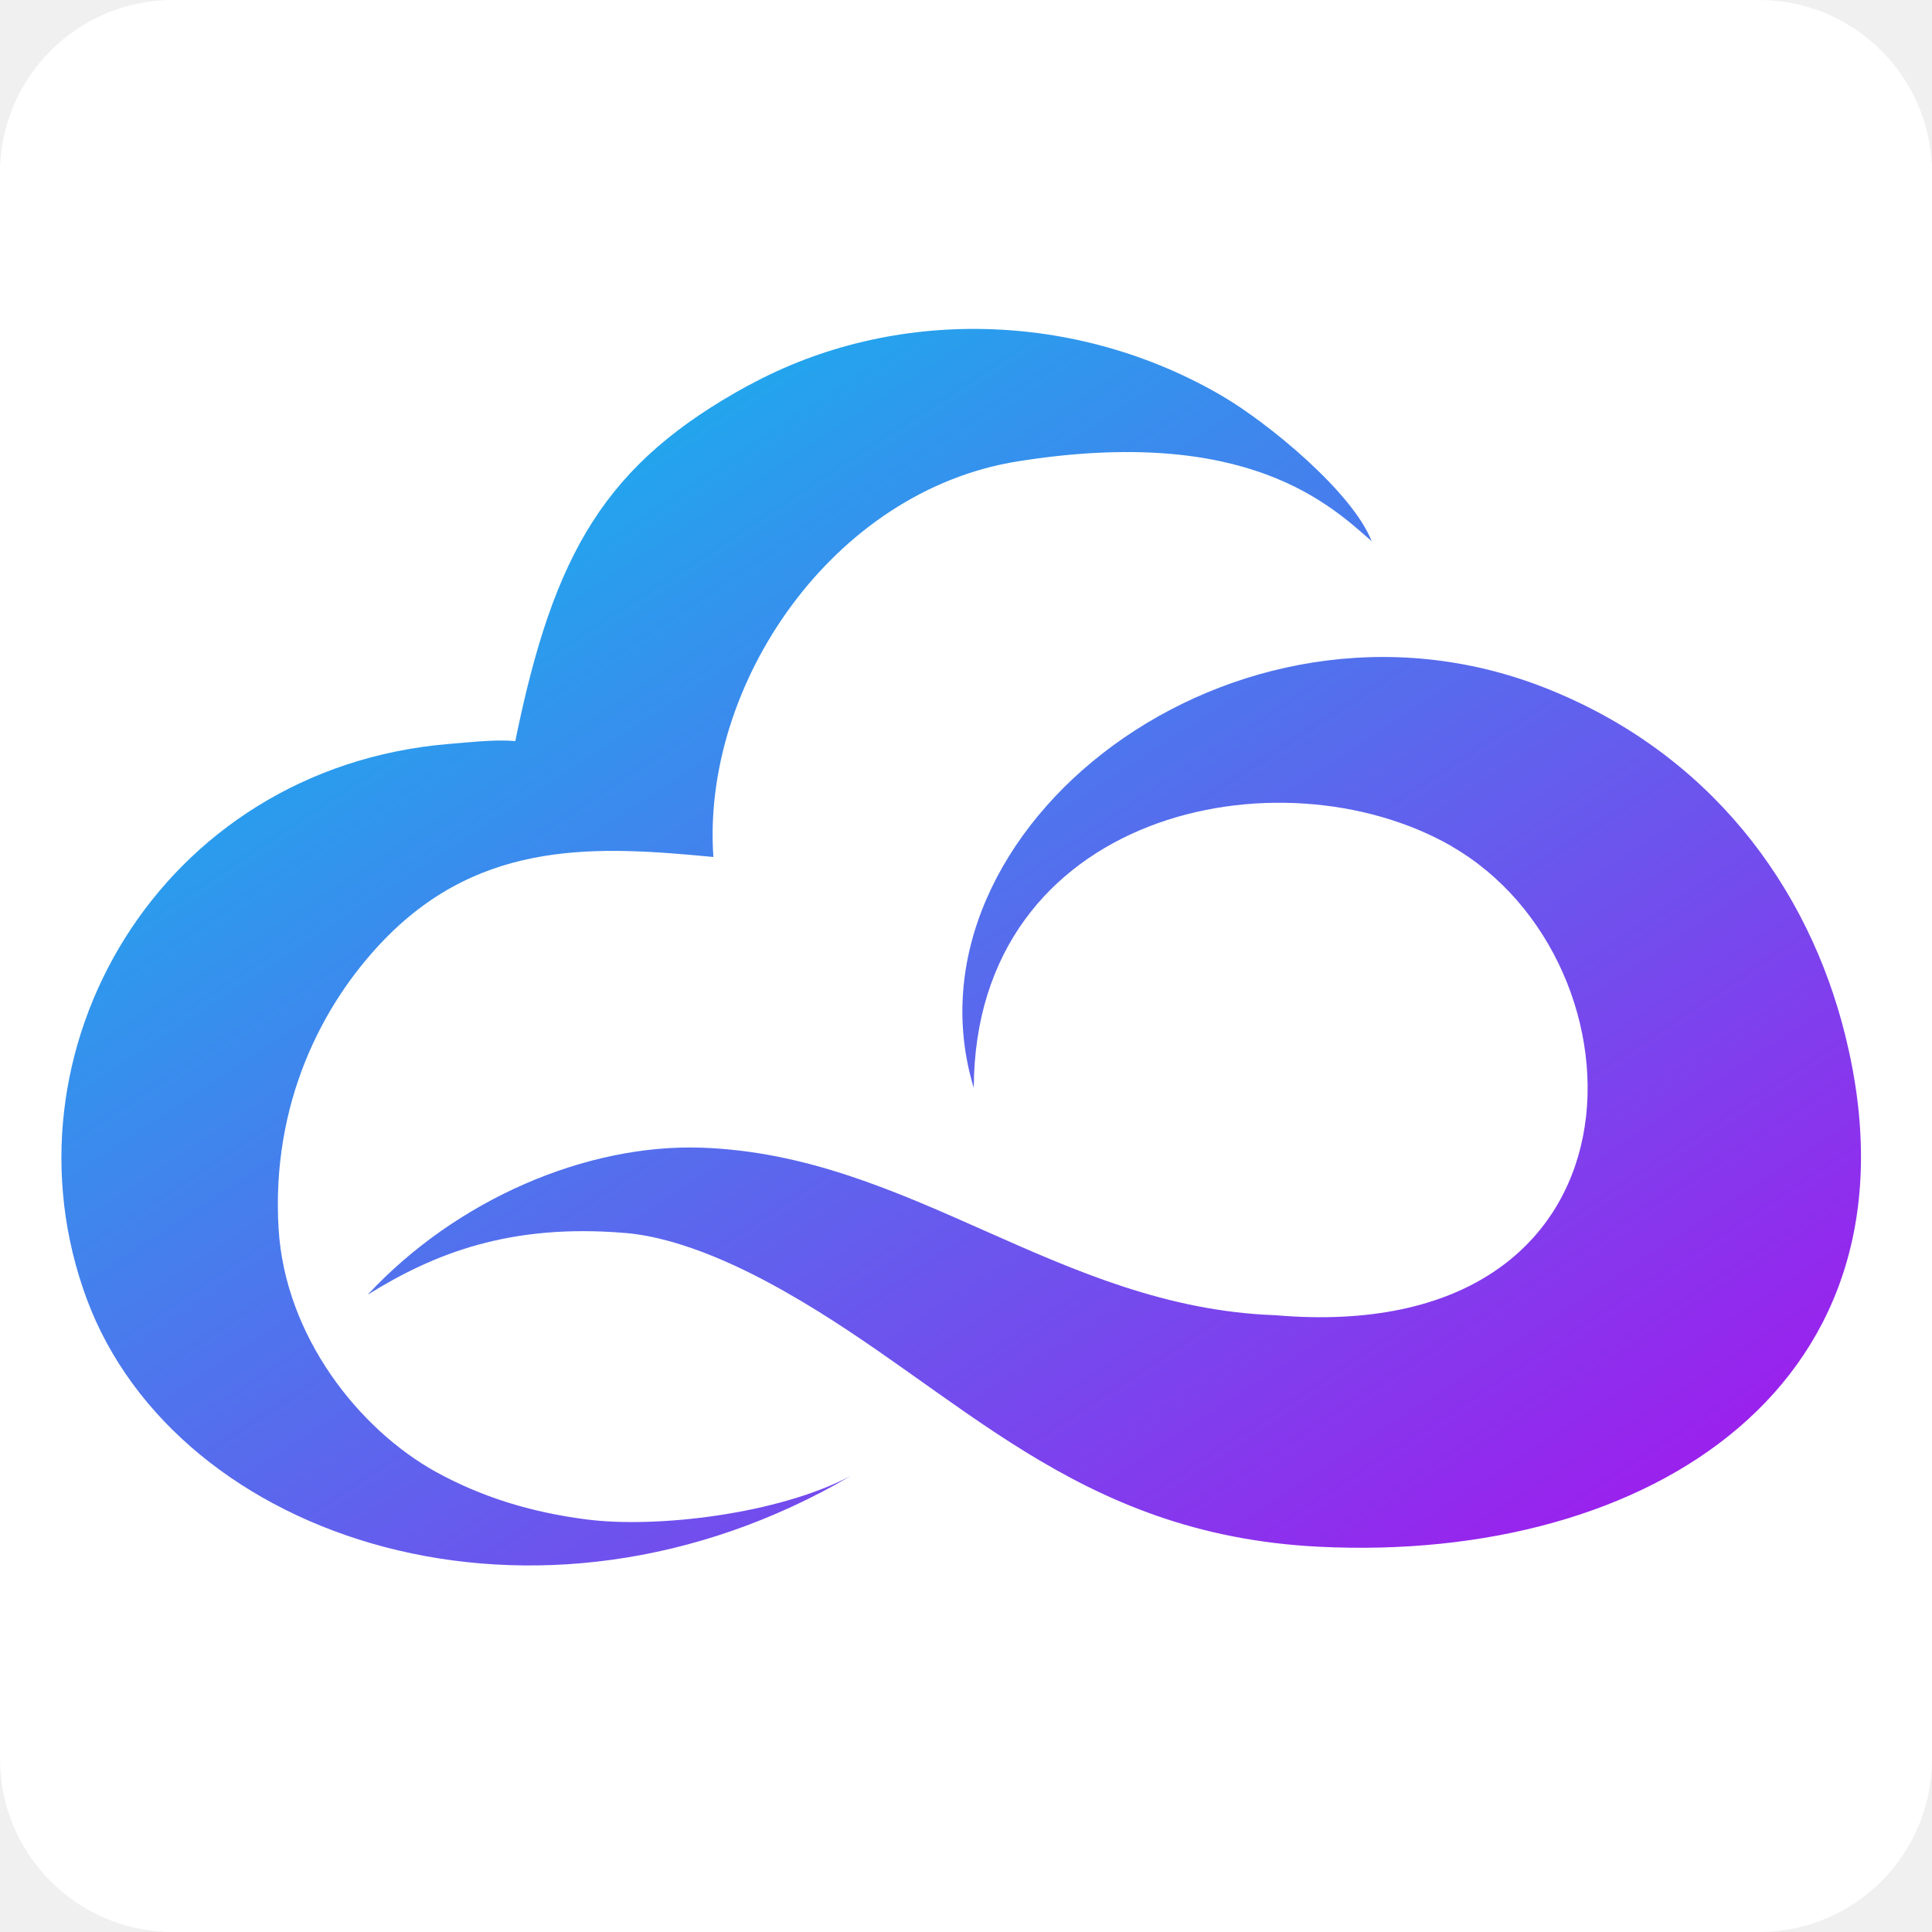
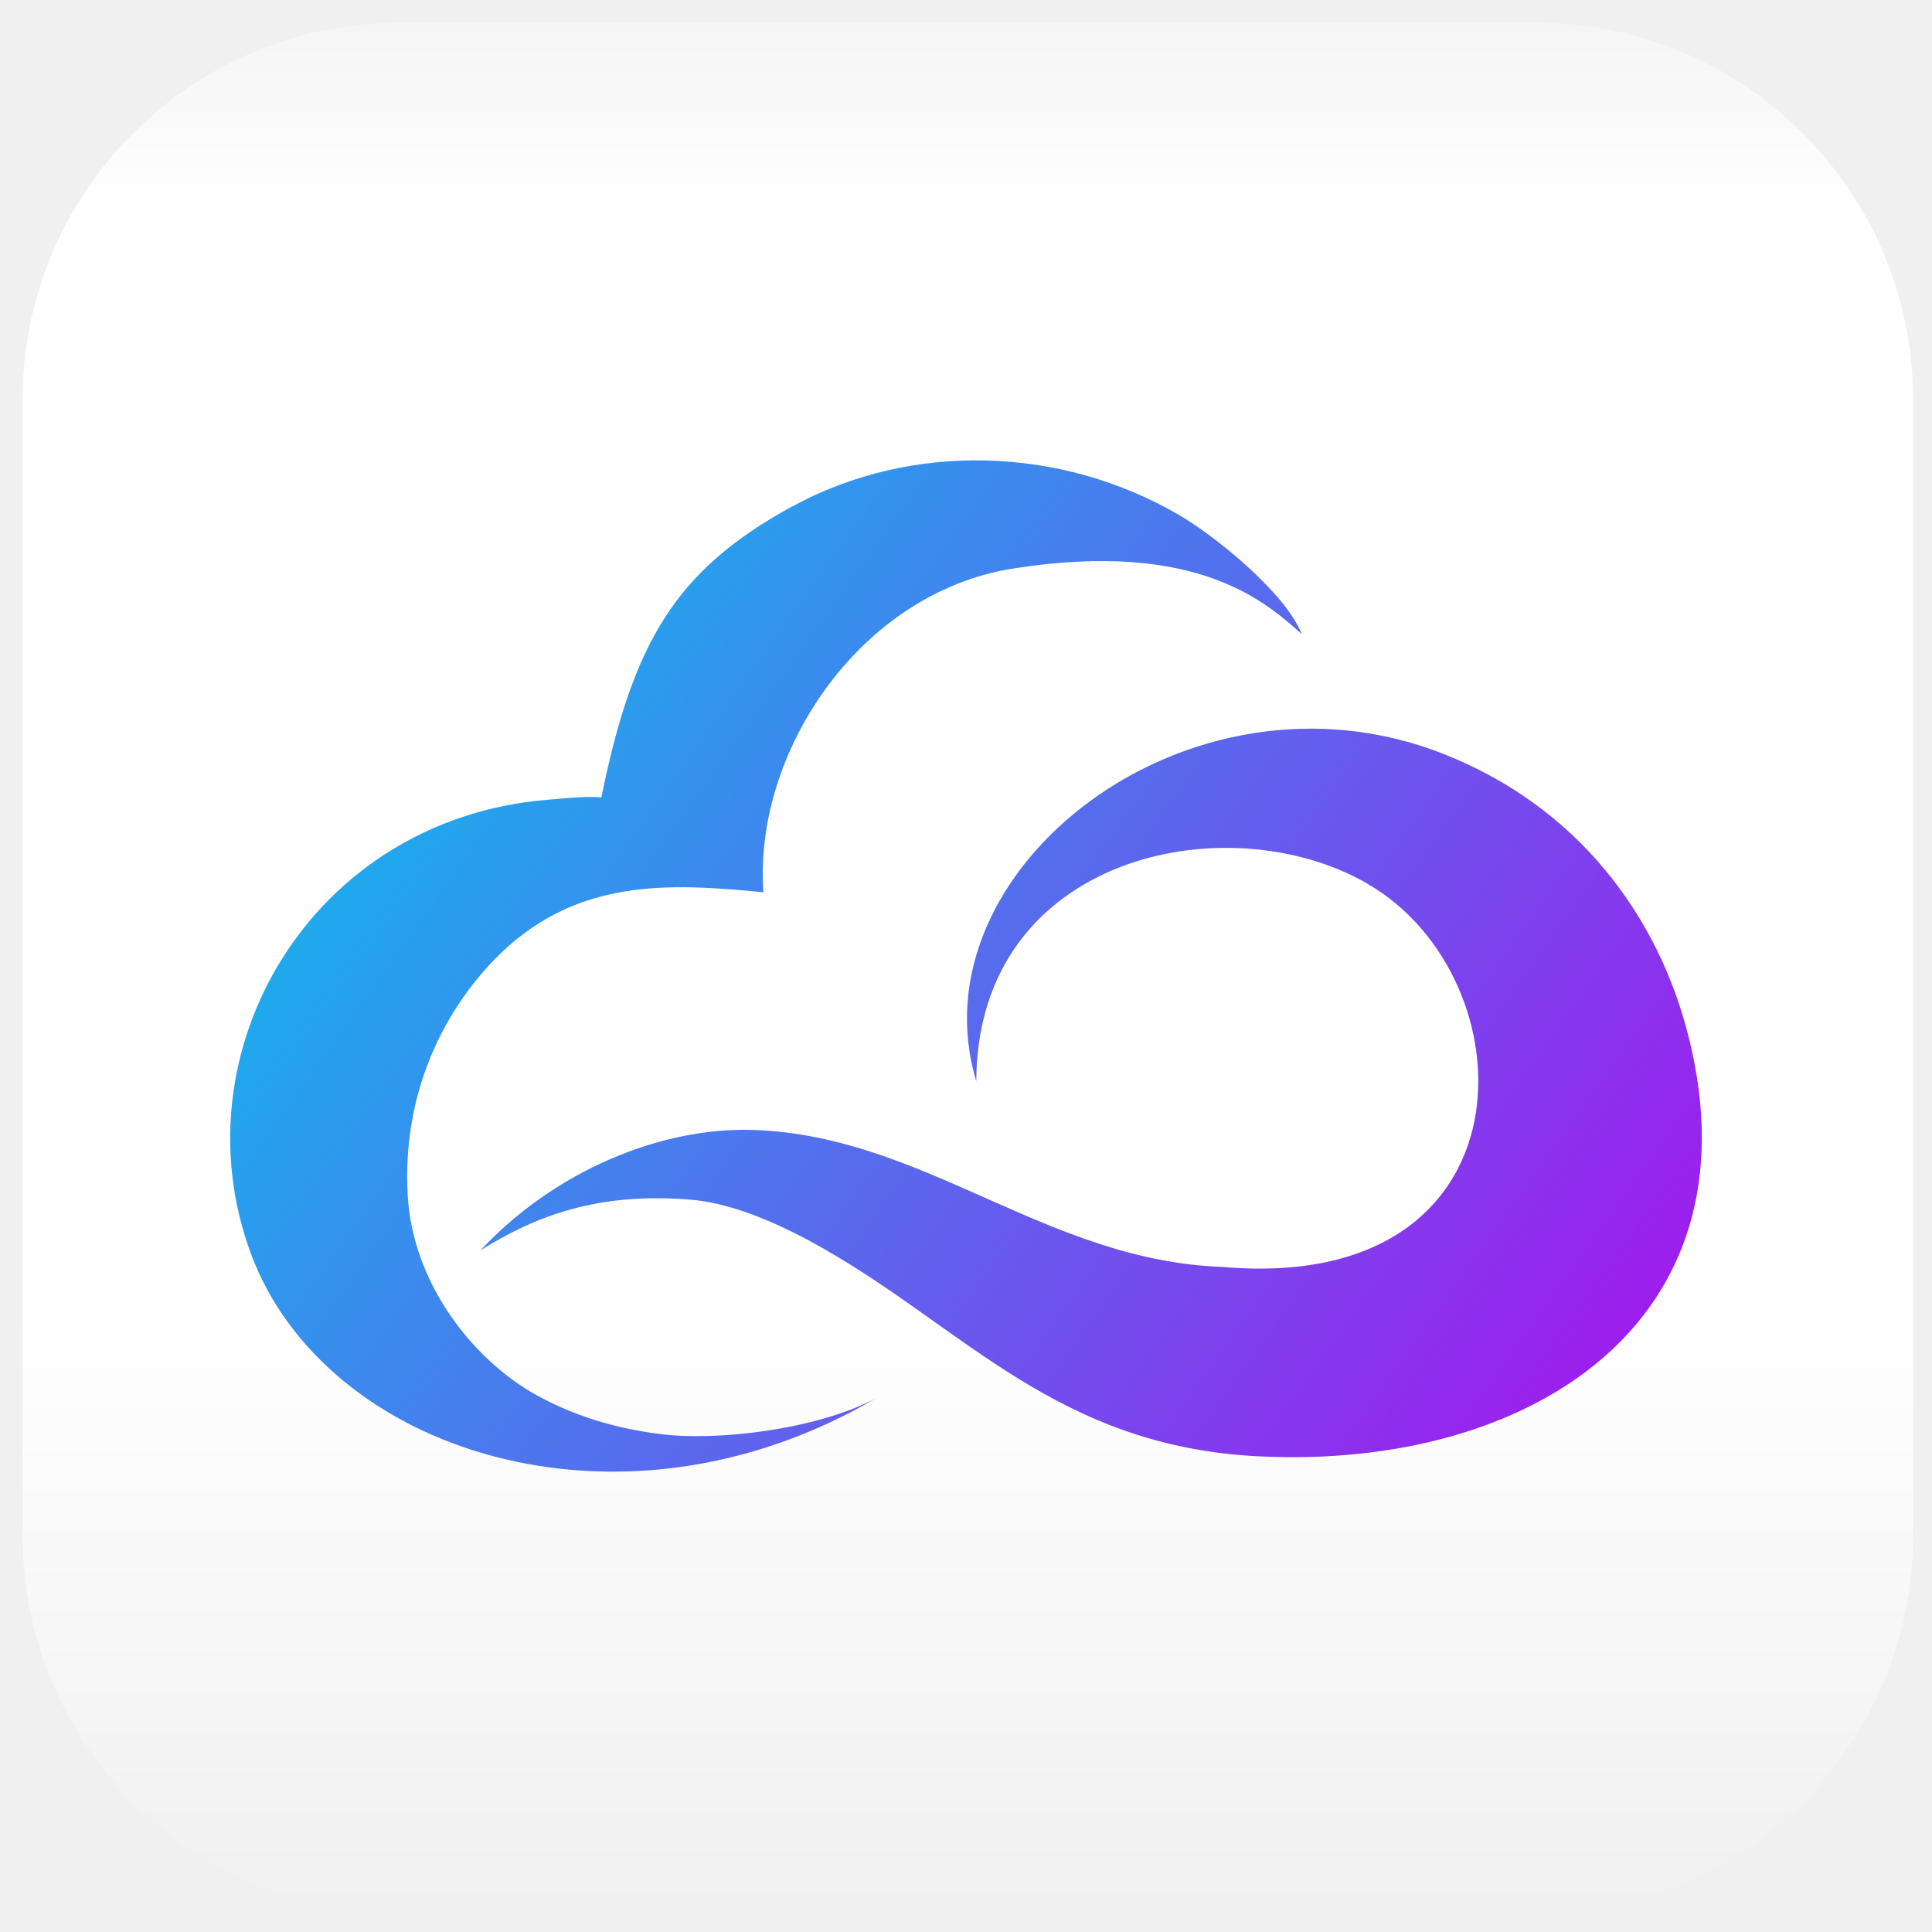
- <svg xmlns="http://www.w3.org/2000/svg" viewBox="2502 5008 6700 6700">
+ <svg xmlns="http://www.w3.org/2000/svg" width="512" height="512" viewBox="0 0 512 512" fill="none">
+   <rect x="6" y="6" width="501" height="501" rx="100" fill="url(#linear_fill_1_1_0)" />
+   <path d="M362.34 234.141C324.97 212.705 258.916 226.767 258.728 286.513C241.793 230.641 315.033 173.27 382.462 199.768C418.083 213.767 439.643 242.766 447.642 275.326C466.139 350.384 405.459 389.506 333.594 385.944C280.288 383.319 255.541 352.071 218.108 330.823C209.484 325.885 195.674 319.011 183.3 317.948C158.178 315.824 141.743 322.386 127.37 331.323C146.742 310.511 174.926 298.637 199.611 299.45C245.105 300.949 277.101 334.072 324.032 335.76C407.397 342.947 405.834 259.14 362.277 234.141L362.34 234.141ZM209.984 134.21C241.48 117.024 281.1 118.149 312.534 136.522C322.47 142.335 340.718 157.271 344.967 168.02C336.093 160.271 318.033 142.772 268.227 150.709C227.982 157.146 199.673 199.206 202.298 236.453C177.488 234.079 152.304 232.454 131.119 254.202C117.183 268.514 106.497 290.263 108.059 316.886C109.434 340.384 125.557 360.508 142.118 369.695C151.992 375.132 162.615 378.445 174.676 380.007C189.924 382.007 216.421 378.882 232.106 370.57C164.053 410.443 85.937 384.632 66.502 332.26C46.63 278.701 82.375 217.205 144.93 211.955C152.179 211.33 155.429 211.018 159.366 211.33C167.74 170.27 178.926 151.146 209.922 134.21L209.984 134.21Z" fill="url(#linear_fill_jAZk9lqyiGGO3cP1dJ5WO)" />
  <defs>
-     <linearGradient id="g" x1="0.086" y1="0.069" x2="0.914" y2="0.931">
+     <linearGradient id="linear_fill_1_1_0" x1="259.501" y1="507" x2="259.501" y2="6" gradientUnits="userSpaceOnUse">
+       <stop offset="0" stop-color="#F0F0F0" />
+       <stop offset="0.319" stop-color="#FFFFFF" />
+       <stop offset="0.898" stop-color="#FFFFFF" />
+       <stop offset="1" stop-color="#F5F5F5" />
+     </linearGradient>
+     <linearGradient id="linear_fill_jAZk9lqyiGGO3cP1dJ5WO" x1="94.384" y1="140.492" x2="417.616" y2="371.508" gradientUnits="userSpaceOnUse">
      <stop offset="0" stop-color="#0DBDED" />
      <stop offset="1" stop-color="#9C1FED" />
    </linearGradient>
  </defs>
-   <rect x="2502" y="5008" width="6700" height="6700" rx="600" ry="600" fill="white" />
-   <path fill="url(#g)" d="M7537 7943c-598,-343 -1655,-118 -1658,838 -271,-894 901,-1812 1980,-1388 570,224 915,688 1043,1209 296,1201 -675,1827 -1825,1770 -853,-42 -1249,-542 -1848,-882 -138,-79 -359,-189 -557,-206 -402,-34 -665,71 -895,214 310,-333 761,-523 1156,-510 728,24 1240,554 1991,581 1334,115 1309,-1226 612,-1626zm-2438 -1599c504,-275 1138,-257 1641,37 159,93 451,332 519,504 -142,-124 -431,-404 -1228,-277 -644,103 -1097,776 -1055,1372 -397,-38 -800,-64 -1139,284 -223,229 -394,577 -369,1003 22,376 280,698 545,845 158,87 328,140 521,165 244,32 668,-18 919,-151 -1089,638 -2339,225 -2650,-613 -318,-857 254,-1841 1255,-1925 116,-10 168,-15 231,-10 134,-657 313,-963 809,-1234z" />
</svg>
